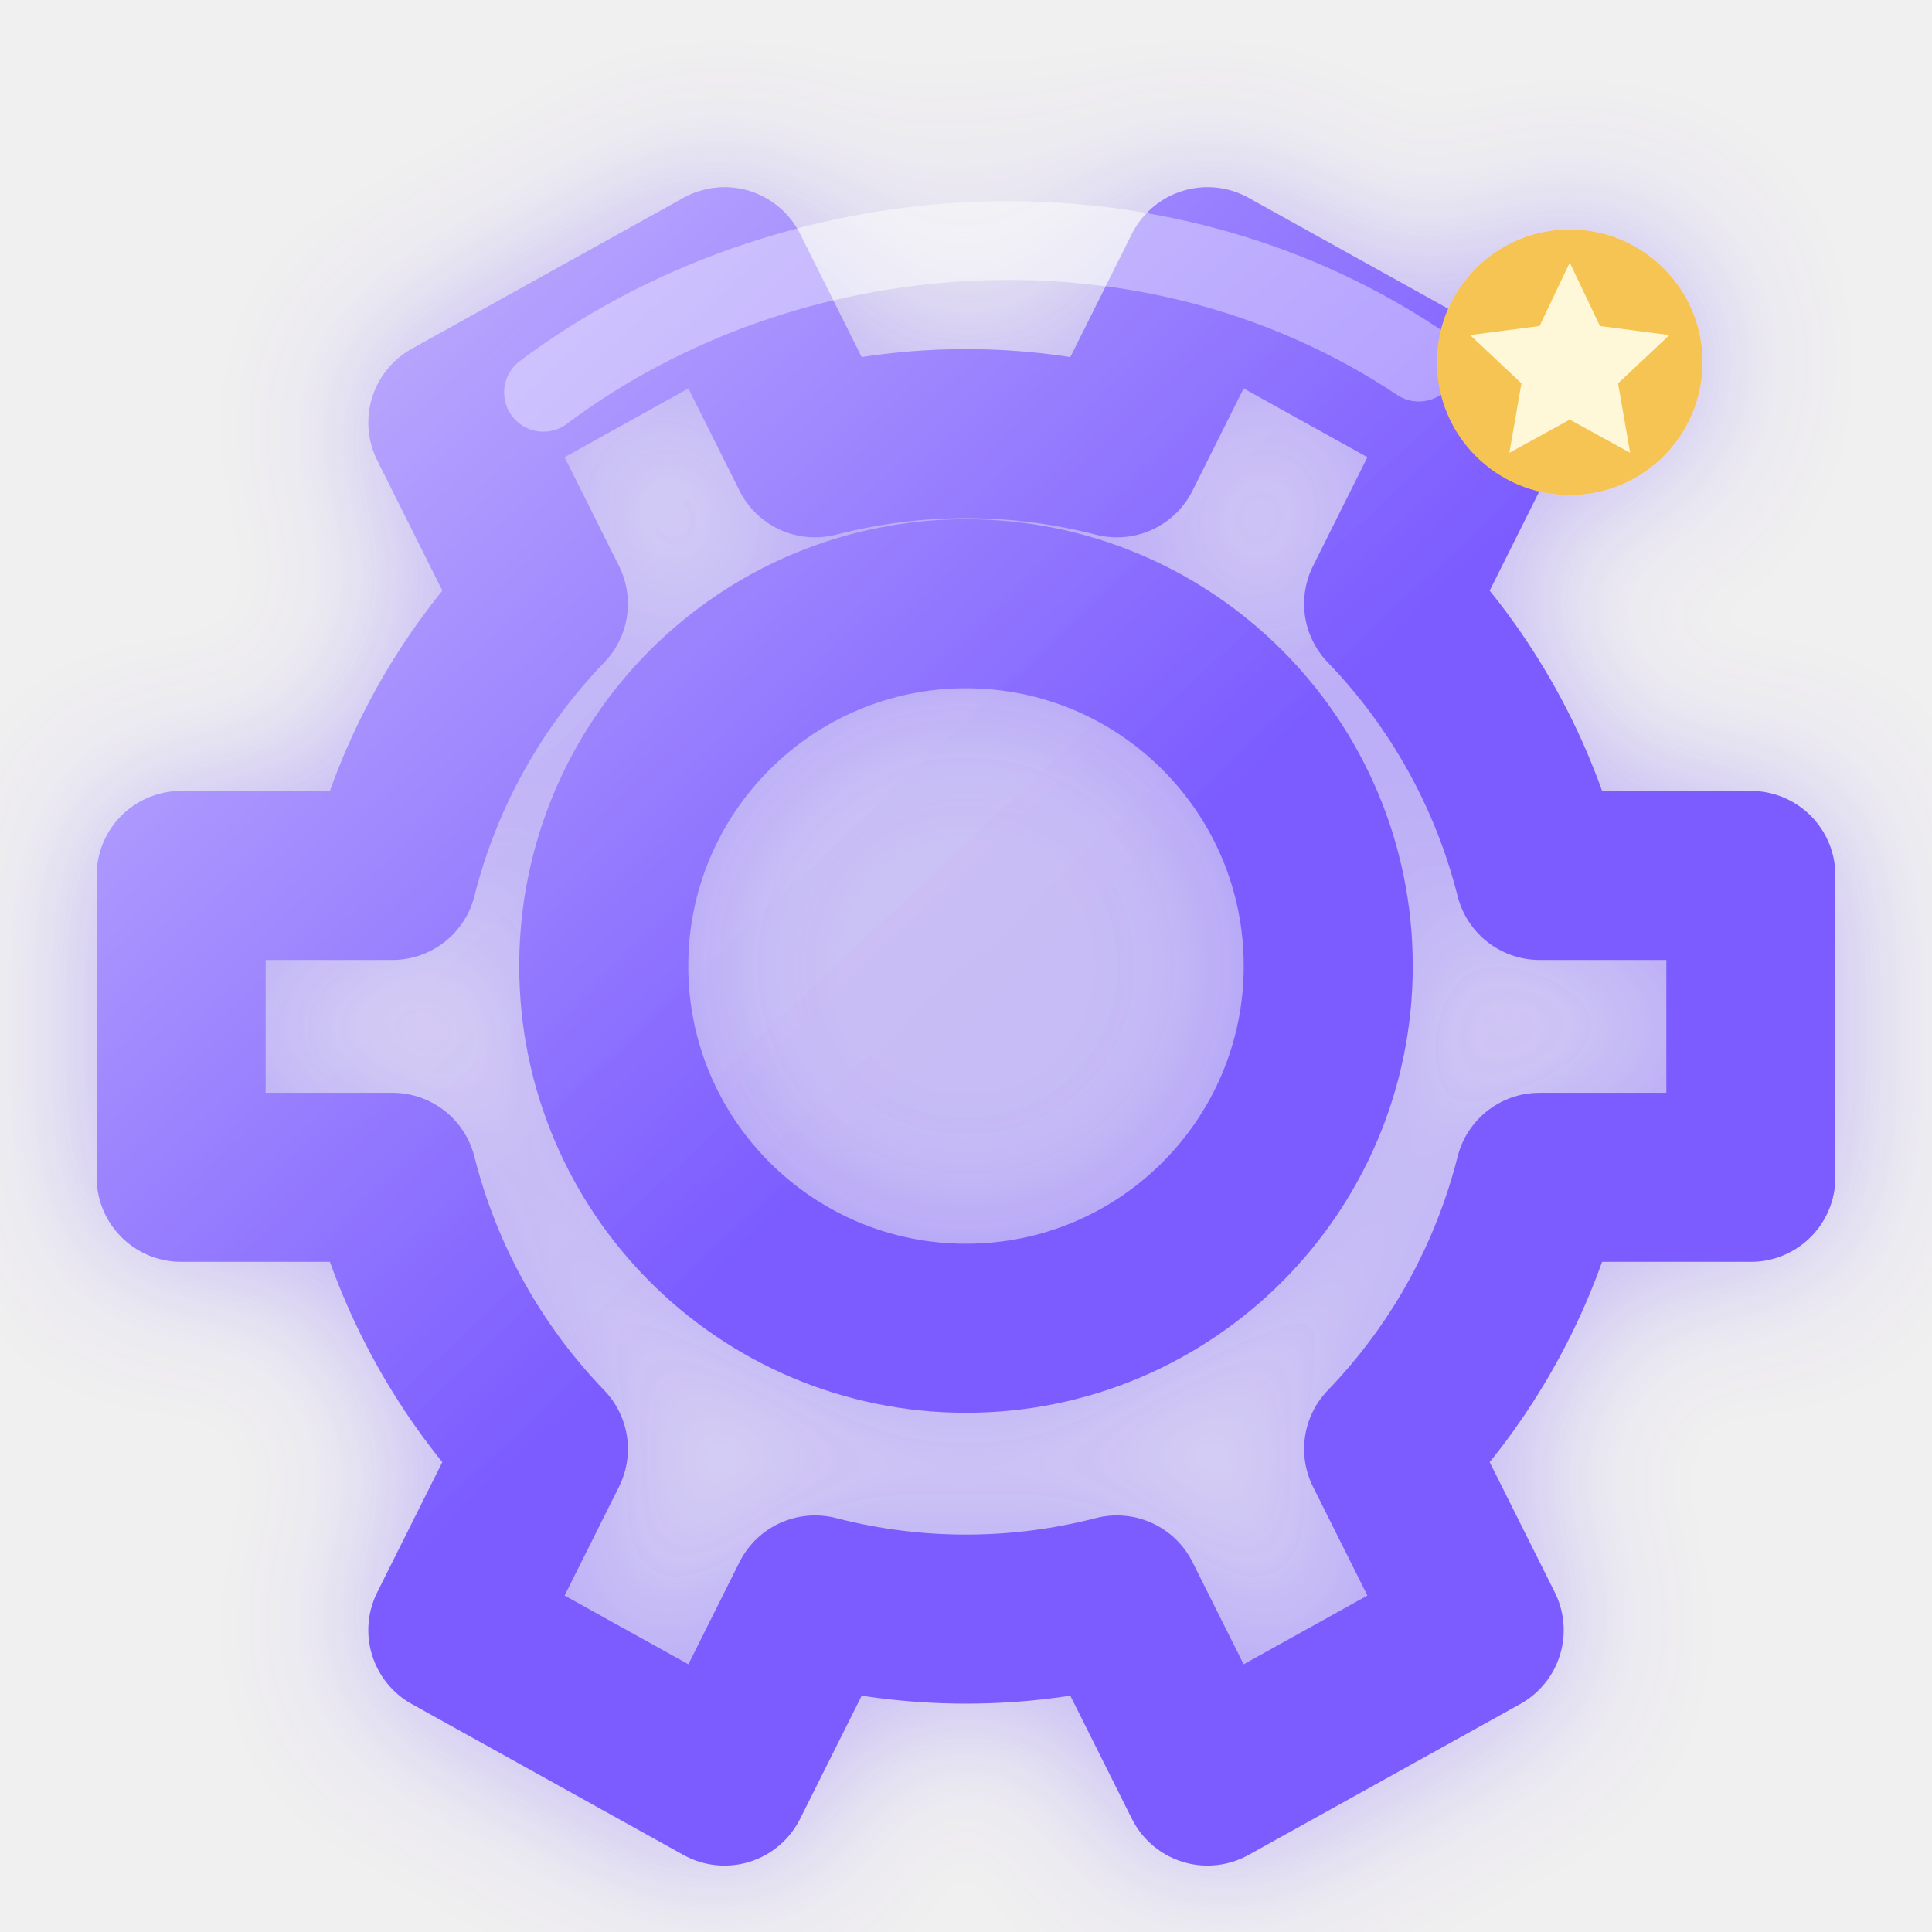
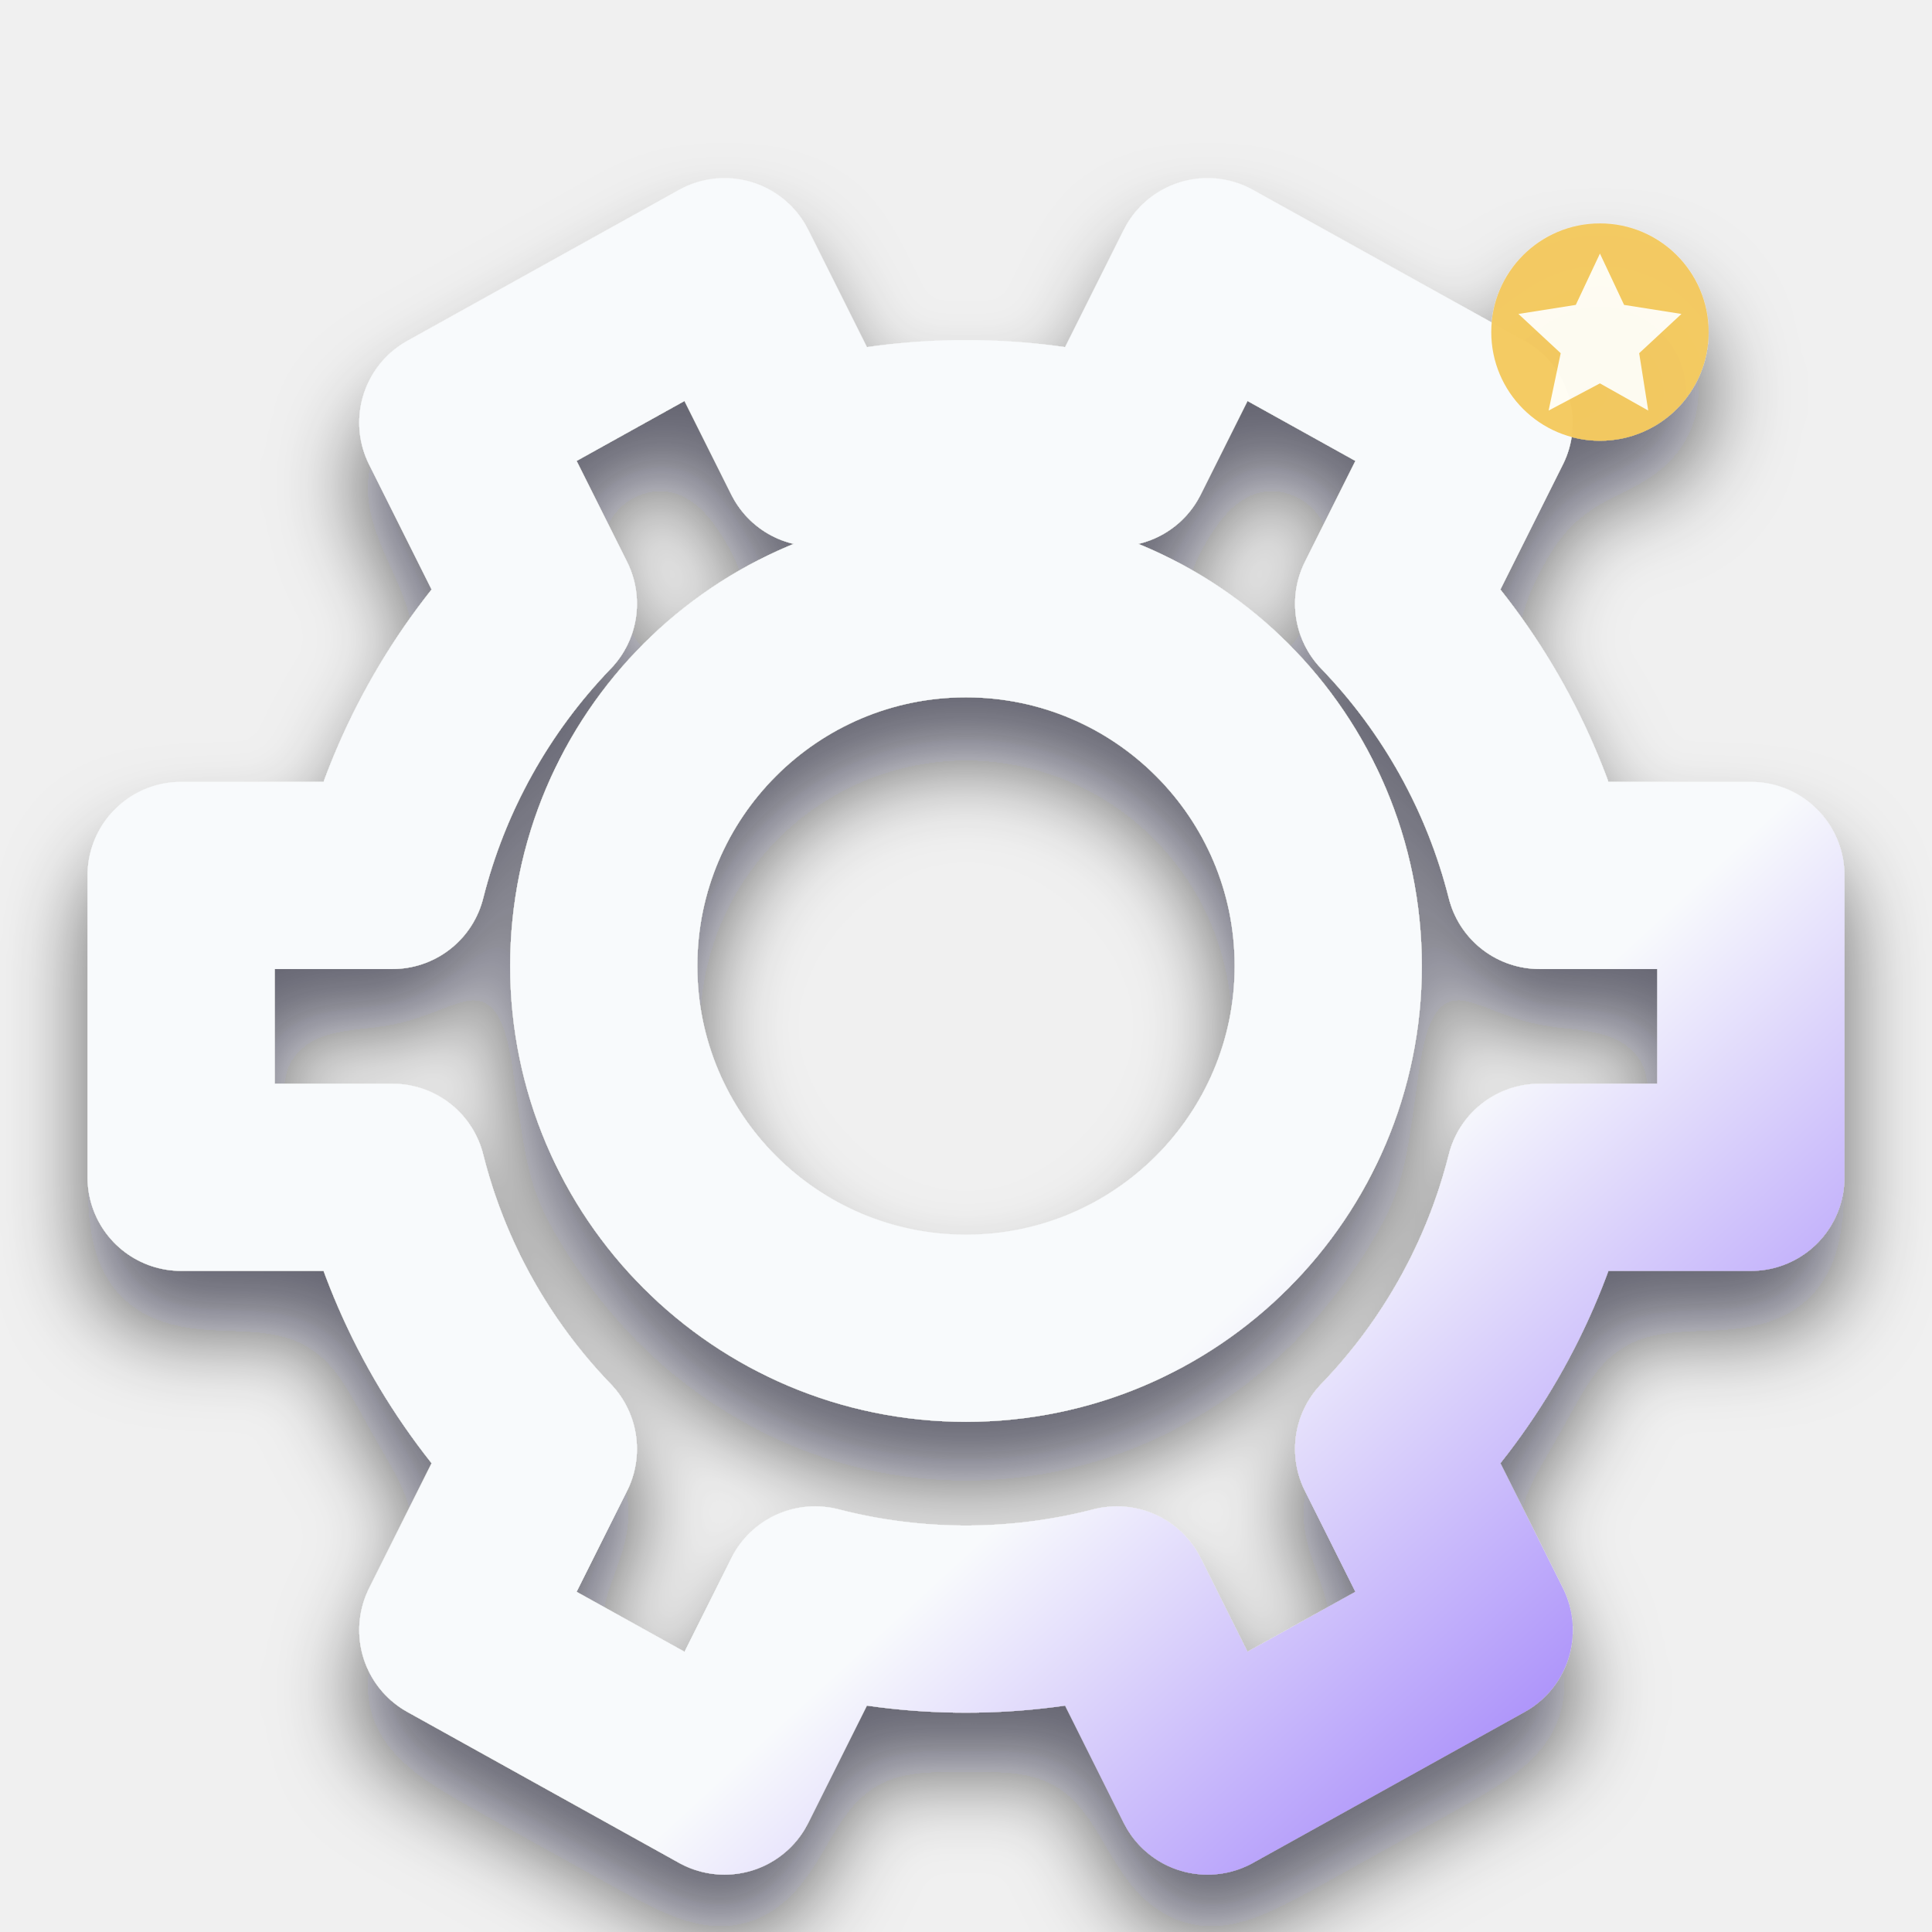
<svg xmlns="http://www.w3.org/2000/svg" viewBox="0 0 64 64" role="img" aria-labelledby="title">
  <defs>
-     <linearGradient id="g" x1="8" y1="7" x2="56" y2="58" gradientUnits="userSpaceOnUse">
-       <stop stop-color="#C4B5FD" />
-       <stop offset=".52" stop-color="#7C5CFF" />
-       <stop offset="1" stop-color="#7C5CFF" />
+     <linearGradient id="g" x1="10" y1="8" x2="54" y2="56" gradientUnits="userSpaceOnUse">
+       <stop offset="0" stop-color="#F8FAFC" />
+       <stop offset=".72" stop-color="#F8FAFC" />
+       <stop offset="1" stop-color="#A78BFA" />
    </linearGradient>
-     <filter id="shadow" x="-40%" y="-40%" width="180%" height="190%">
-       <feDropShadow dx="0" dy="4" stdDeviation="3" flood-color="#050314" flood-opacity=".50" />
-       <feDropShadow dx="0" dy="0" stdDeviation="2.4" flood-color="#7C5CFF" flood-opacity=".42" />
+     <filter id="shadow" x="-30%" y="-30%" width="160%" height="170%">
+       <feDropShadow dx="0" dy="2" stdDeviation="1.4" flood-color="#020617" flood-opacity=".58" />
    </filter>
  </defs>
  <g filter="url(#shadow)">
-     <g fill="url(#g)" fill-opacity=".14" stroke="url(#g)" stroke-width="5.6" stroke-linecap="round" stroke-linejoin="round">
+     <g fill="none" stroke="url(#g)" stroke-width="6.2" stroke-linecap="round" stroke-linejoin="round">
      <path d="M32 20a12 12 0 1 0 0 24 12 12 0 0 0 0-24Z" />
      <path d="m24 9 3 6a20 20 0 0 1 10 0l3-6 9 5-3 6a20 20 0 0 1 5 9h7v10h-7a20 20 0 0 1-5 9l3 6-9 5-3-6a20 20 0 0 1-10 0l-3 6-9-5 3-6a20 20 0 0 1-5-9H6V29h7a20 20 0 0 1 5-9l-3-6Z" />
    </g>
-     <path d="M18 13c8-6 20-7 29-1" fill="none" stroke="#fff" stroke-opacity=".38" stroke-width="2.6" stroke-linecap="round" />
-     <g aria-hidden="true">
-       <circle cx="52" cy="12" r="4.4" fill="#F6C453" />
-       <path d="m52 8.7 1 2.1 2.3.3-1.7 1.6.4 2.3-2-1.1-2 1.1.4-2.3-1.7-1.6 2.3-.3Z" fill="#FFF8D8" />
+     <g aria-hidden="true" opacity=".96">
+       <circle cx="53" cy="11" r="3.6" fill="#F4C95D" />
+       <path d="m53 8.4.8 1.7 1.9.3-1.4 1.3.3 1.9-1.6-.9-1.7.9.4-1.9-1.4-1.3 1.9-.3Z" fill="#FFFDF2" />
    </g>
  </g>
</svg>
